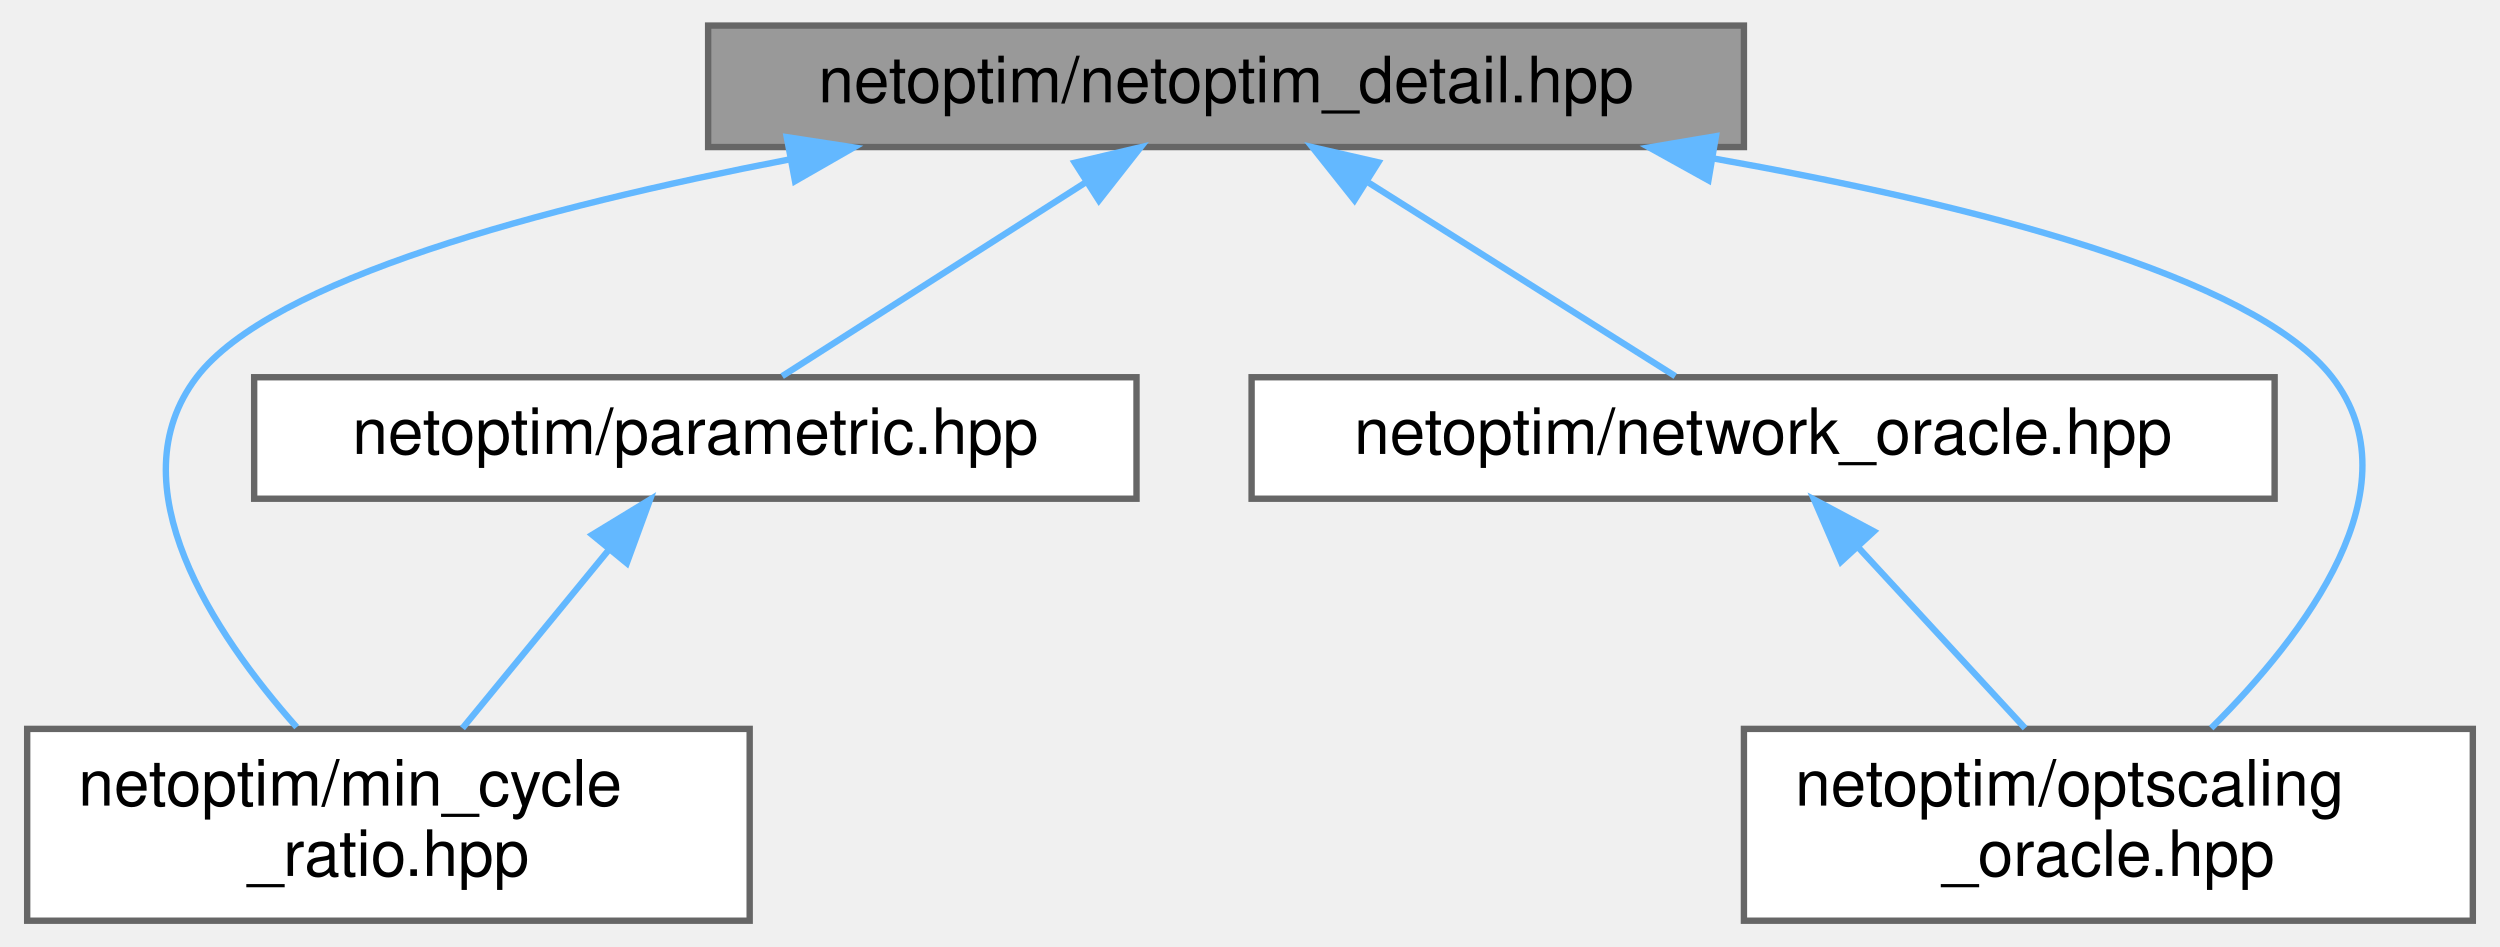
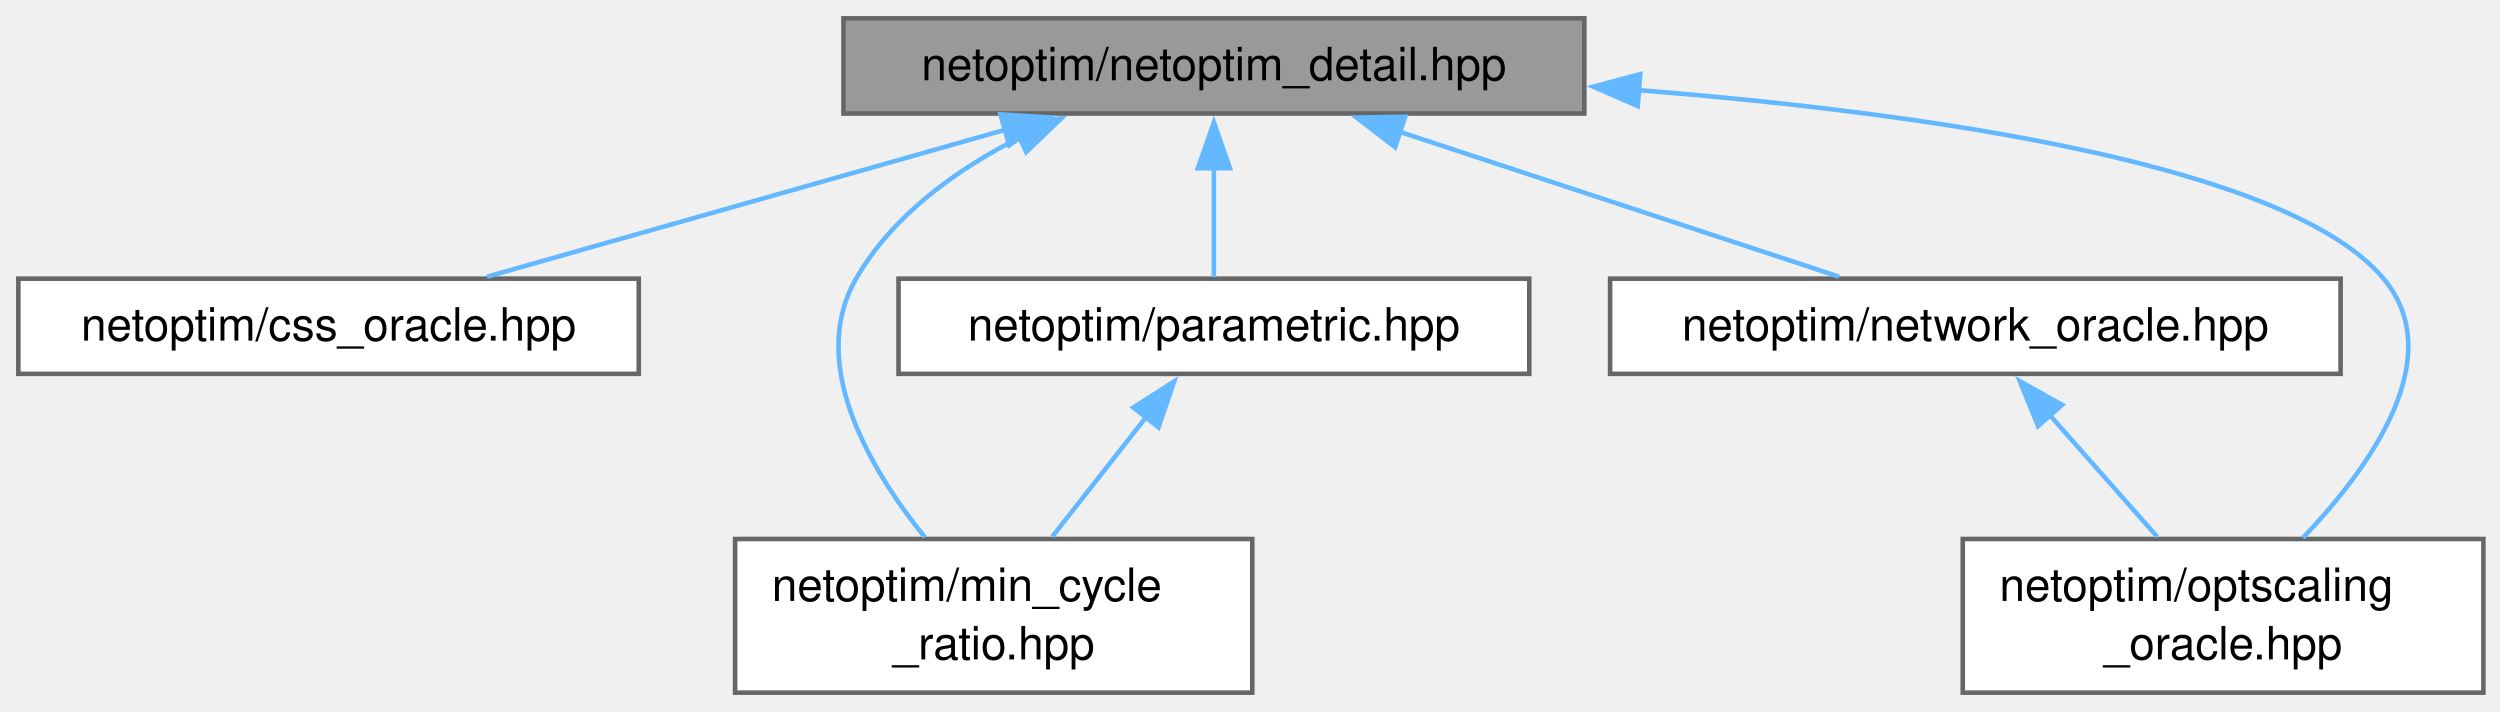
- <svg xmlns="http://www.w3.org/2000/svg" xmlns:xlink="http://www.w3.org/1999/xlink" width="391pt" height="148pt" viewBox="0.00 0.00 390.50 148.00">
-   <g id="graph0" class="graph" transform="scale(1 1) rotate(0) translate(4 144)">
+ <svg xmlns="http://www.w3.org/2000/svg" xmlns:xlink="http://www.w3.org/1999/xlink" width="545pt" height="155pt" viewBox="0.00 0.00 545.00 155.00">
+   <g id="graph0" class="graph" transform="scale(1 1) rotate(0) translate(4 151)">
    <g id="Node000001" class="node">
      <g id="a_Node000001">
        <a xlink:title="Internal implementation helpers shared by the netoptim algorithms.">
-           <polygon fill="#999999" stroke="#666666" points="268.5,-140 106.5,-140 106.5,-121 268.5,-121 268.5,-140" />
-           <text text-anchor="middle" x="187.5" y="-128" font-family="Helvetica,sans-Serif" font-size="10.00">netoptim/netoptim_detail.hpp</text>
+           <polygon fill="#999999" stroke="#666666" points="341.38,-147 179.88,-147 179.88,-126.25 341.38,-126.25 341.38,-147" />
+           <text xml:space="preserve" text-anchor="middle" x="260.62" y="-133.5" font-family="Helvetica,sans-Serif" font-size="10.00">netoptim/netoptim_detail.hpp</text>
        </a>
      </g>
    </g>
    <g id="Node000002" class="node">
      <g id="a_Node000002">
-         <a xlink:href="min__cycle__ratio_8hpp.html" target="_top" xlink:title="Minimum cost-to-time cycle ratio problem solver.">
-           <polygon fill="white" stroke="#666666" points="113,-30 0,-30 0,0 113,0 113,-30" />
-           <text text-anchor="start" x="8" y="-18" font-family="Helvetica,sans-Serif" font-size="10.00">netoptim/min_cycle</text>
-           <text text-anchor="middle" x="56.5" y="-7" font-family="Helvetica,sans-Serif" font-size="10.00">_ratio.hpp</text>
+         <a xlink:href="css__oracle_8hpp.html" target="_top" xlink:title=" ">
+           <polygon fill="white" stroke="#666666" points="135.25,-90.25 0,-90.25 0,-69.5 135.25,-69.5 135.25,-90.25" />
+           <text xml:space="preserve" text-anchor="middle" x="67.62" y="-76.75" font-family="Helvetica,sans-Serif" font-size="10.00">netoptim/css_oracle.hpp</text>
        </a>
      </g>
    </g>
    <g id="edge1_Node000001_Node000002" class="edge">
      <g id="a_edge1_Node000001_Node000002">
        <a xlink:title=" ">
-           <path fill="none" stroke="#63b8ff" d="M119.09,-119.04C80.65,-111.62 38.11,-100.25 26.5,-85 13.68,-68.16 29.1,-45 42.15,-30.27" />
-           <polygon fill="#63b8ff" stroke="#63b8ff" points="118.8,-122.55 129.28,-120.94 120.09,-115.67 118.8,-122.55" />
+           <path fill="none" stroke="#63b8ff" d="M215.36,-122.78C180.75,-112.97 133.77,-99.64 102.16,-90.67" />
+           <polygon fill="#63b8ff" stroke="#63b8ff" points="214.09,-126.06 224.66,-125.42 216,-119.33 214.09,-126.06" />
        </a>
      </g>
    </g>
    <g id="Node000003" class="node">
      <g id="a_Node000003">
-         <a xlink:href="network__oracle_8hpp.html" target="_top" xlink:title="Oracle for Parametric Network Problems.">
-           <polygon fill="white" stroke="#666666" points="351.5,-85 191.5,-85 191.5,-66 351.5,-66 351.5,-85" />
-           <text text-anchor="middle" x="271.5" y="-73" font-family="Helvetica,sans-Serif" font-size="10.00">netoptim/network_oracle.hpp</text>
+         <a xlink:href="min__cycle__ratio_8hpp.html" target="_top" xlink:title="Minimum cost-to-time cycle ratio problem solver.">
+           <polygon fill="white" stroke="#666666" points="269,-33.5 156.25,-33.5 156.25,0 269,0 269,-33.5" />
+           <text xml:space="preserve" text-anchor="start" x="164.25" y="-20" font-family="Helvetica,sans-Serif" font-size="10.00">netoptim/min_cycle</text>
+           <text xml:space="preserve" text-anchor="middle" x="212.62" y="-7.25" font-family="Helvetica,sans-Serif" font-size="10.00">_ratio.hpp</text>
        </a>
      </g>
    </g>
    <g id="edge2_Node000001_Node000003" class="edge">
      <g id="a_edge2_Node000001_Node000003">
        <a xlink:title=" ">
-           <path fill="none" stroke="#63b8ff" d="M209.81,-115.42C225.05,-105.81 244.77,-93.37 257.76,-85.17" />
-           <polygon fill="#63b8ff" stroke="#63b8ff" points="207.59,-112.69 201,-120.98 211.32,-118.61 207.59,-112.69" />
+           <path fill="none" stroke="#63b8ff" d="M218.64,-121.2C204.65,-114.16 190.61,-104.13 182.62,-90.25 172.03,-71.83 185.49,-48.94 197.62,-33.86" />
+           <polygon fill="#63b8ff" stroke="#63b8ff" points="216.8,-124.21 227.35,-125.18 219.71,-117.84 216.8,-124.21" />
        </a>
      </g>
    </g>
    <g id="Node000004" class="node">
      <g id="a_Node000004">
-         <a xlink:href="optscaling__oracle_8hpp.html" target="_top" xlink:title="Oracle for Optimal Matrix Scaling Problem.">
-           <polygon fill="white" stroke="#666666" points="382.5,-30 268.5,-30 268.5,0 382.5,0 382.5,-30" />
-           <text text-anchor="start" x="276.5" y="-18" font-family="Helvetica,sans-Serif" font-size="10.00">netoptim/optscaling</text>
-           <text text-anchor="middle" x="325.5" y="-7" font-family="Helvetica,sans-Serif" font-size="10.00">_oracle.hpp</text>
+         <a xlink:href="network__oracle_8hpp.html" target="_top" xlink:title="Oracle for Parametric Network Problems.">
+           <polygon fill="white" stroke="#666666" points="506.25,-90.25 347,-90.25 347,-69.5 506.25,-69.5 506.25,-90.25" />
+           <text xml:space="preserve" text-anchor="middle" x="426.62" y="-76.75" font-family="Helvetica,sans-Serif" font-size="10.00">netoptim/network_oracle.hpp</text>
        </a>
      </g>
    </g>
-     <g id="edge4_Node000001_Node000004" class="edge">
-       <g id="a_edge4_Node000001_Node000004">
+     <g id="edge3_Node000001_Node000004" class="edge">
+       <g id="a_edge3_Node000001_Node000004">
        <a xlink:title=" ">
-           <path fill="none" stroke="#63b8ff" d="M263.62,-119.24C304.18,-112.04 348.21,-100.85 360.5,-85 373.83,-67.8 356.28,-44.74 341.58,-30.12" />
-           <polygon fill="#63b8ff" stroke="#63b8ff" points="262.95,-115.8 253.68,-120.94 264.12,-122.7 262.95,-115.8" />
+           <path fill="none" stroke="#63b8ff" d="M301.12,-122.27C330.72,-112.51 370.21,-99.48 396.93,-90.67" />
+           <polygon fill="#63b8ff" stroke="#63b8ff" points="300.14,-118.91 291.74,-125.36 302.33,-125.55 300.14,-118.91" />
        </a>
      </g>
    </g>
    <g id="Node000005" class="node">
      <g id="a_Node000005">
-         <a xlink:href="parametric_8hpp.html" target="_top" xlink:title="Maximum parametric problem solver for network optimization.">
-           <polygon fill="white" stroke="#666666" points="173.5,-85 35.5,-85 35.5,-66 173.5,-66 173.5,-85" />
-           <text text-anchor="middle" x="104.5" y="-73" font-family="Helvetica,sans-Serif" font-size="10.00">netoptim/parametric.hpp</text>
+         <a xlink:href="optscaling__oracle_8hpp.html" target="_top" xlink:title="Oracle for Optimal Matrix Scaling Problem.">
+           <polygon fill="white" stroke="#666666" points="537.38,-33.5 423.88,-33.5 423.88,0 537.38,0 537.38,-33.5" />
+           <text xml:space="preserve" text-anchor="start" x="431.88" y="-20" font-family="Helvetica,sans-Serif" font-size="10.00">netoptim/optscaling</text>
+           <text xml:space="preserve" text-anchor="middle" x="480.62" y="-7.25" font-family="Helvetica,sans-Serif" font-size="10.00">_oracle.hpp</text>
        </a>
      </g>
    </g>
    <g id="edge5_Node000001_Node000005" class="edge">
      <g id="a_edge5_Node000001_Node000005">
        <a xlink:title=" ">
-           <path fill="none" stroke="#63b8ff" d="M165.46,-115.42C150.39,-105.81 130.91,-93.37 118.08,-85.17" />
-           <polygon fill="#63b8ff" stroke="#63b8ff" points="163.85,-118.55 174.16,-120.98 167.62,-112.65 163.85,-118.55" />
+           <path fill="none" stroke="#63b8ff" d="M353.22,-131.35C417.41,-126.23 494.92,-114.96 515.62,-90.25 529.9,-73.21 512.94,-49.37 498.04,-33.75" />
+           <polygon fill="#63b8ff" stroke="#63b8ff" points="353.04,-127.86 343.33,-132.1 353.56,-134.84 353.04,-127.86" />
        </a>
      </g>
    </g>
-     <g id="edge3_Node000003_Node000004" class="edge">
-       <g id="a_edge3_Node000003_Node000004">
-         <a xlink:title=" ">
-           <path fill="none" stroke="#63b8ff" d="M286.34,-58.43C294.52,-49.56 304.59,-38.65 312.47,-30.11" />
-           <polygon fill="#63b8ff" stroke="#63b8ff" points="283.68,-56.15 279.47,-65.87 288.82,-60.89 283.68,-56.15" />
+     <g id="Node000006" class="node">
+       <g id="a_Node000006">
+         <a xlink:href="parametric_8hpp.html" target="_top" xlink:title="Maximum parametric problem solver for network optimization.">
+           <polygon fill="white" stroke="#666666" points="329.38,-90.25 191.88,-90.25 191.88,-69.5 329.38,-69.5 329.38,-90.25" />
+           <text xml:space="preserve" text-anchor="middle" x="260.62" y="-76.75" font-family="Helvetica,sans-Serif" font-size="10.00">netoptim/parametric.hpp</text>
        </a>
      </g>
    </g>
-     <g id="edge6_Node000005_Node000002" class="edge">
-       <g id="a_edge6_Node000005_Node000002">
+     <g id="edge6_Node000001_Node000006" class="edge">
+       <g id="a_edge6_Node000001_Node000006">
        <a xlink:title=" ">
-           <path fill="none" stroke="#63b8ff" d="M90.86,-57.88C83.67,-49.11 74.94,-38.48 68.08,-30.11" />
-           <polygon fill="#63b8ff" stroke="#63b8ff" points="88.37,-60.36 97.42,-65.87 93.78,-55.92 88.37,-60.36" />
+           <path fill="none" stroke="#63b8ff" d="M260.62,-114.38C260.62,-106.16 260.62,-97.18 260.62,-90.58" />
+           <polygon fill="#63b8ff" stroke="#63b8ff" points="257.13,-114.32 260.63,-124.32 264.13,-114.32 257.13,-114.32" />
+         </a>
+       </g>
+     </g>
+     <g id="edge4_Node000004_Node000005" class="edge">
+       <g id="a_edge4_Node000004_Node000005">
+         <a xlink:title=" ">
+           <path fill="none" stroke="#63b8ff" d="M442.75,-60.62C450.23,-52.16 459.04,-42.18 466.28,-33.98" />
+           <polygon fill="#63b8ff" stroke="#63b8ff" points="440.3,-58.11 436.3,-67.92 445.55,-62.74 440.3,-58.11" />
+         </a>
+       </g>
+     </g>
+     <g id="edge7_Node000006_Node000003" class="edge">
+       <g id="a_edge7_Node000006_Node000003">
+         <a xlink:title=" ">
+           <path fill="none" stroke="#63b8ff" d="M245.86,-60.08C239.31,-51.73 231.67,-42.01 225.37,-33.98" />
+           <polygon fill="#63b8ff" stroke="#63b8ff" points="243.05,-62.16 251.98,-67.86 248.55,-57.84 243.05,-62.16" />
        </a>
      </g>
    </g>
  </g>
</svg>
